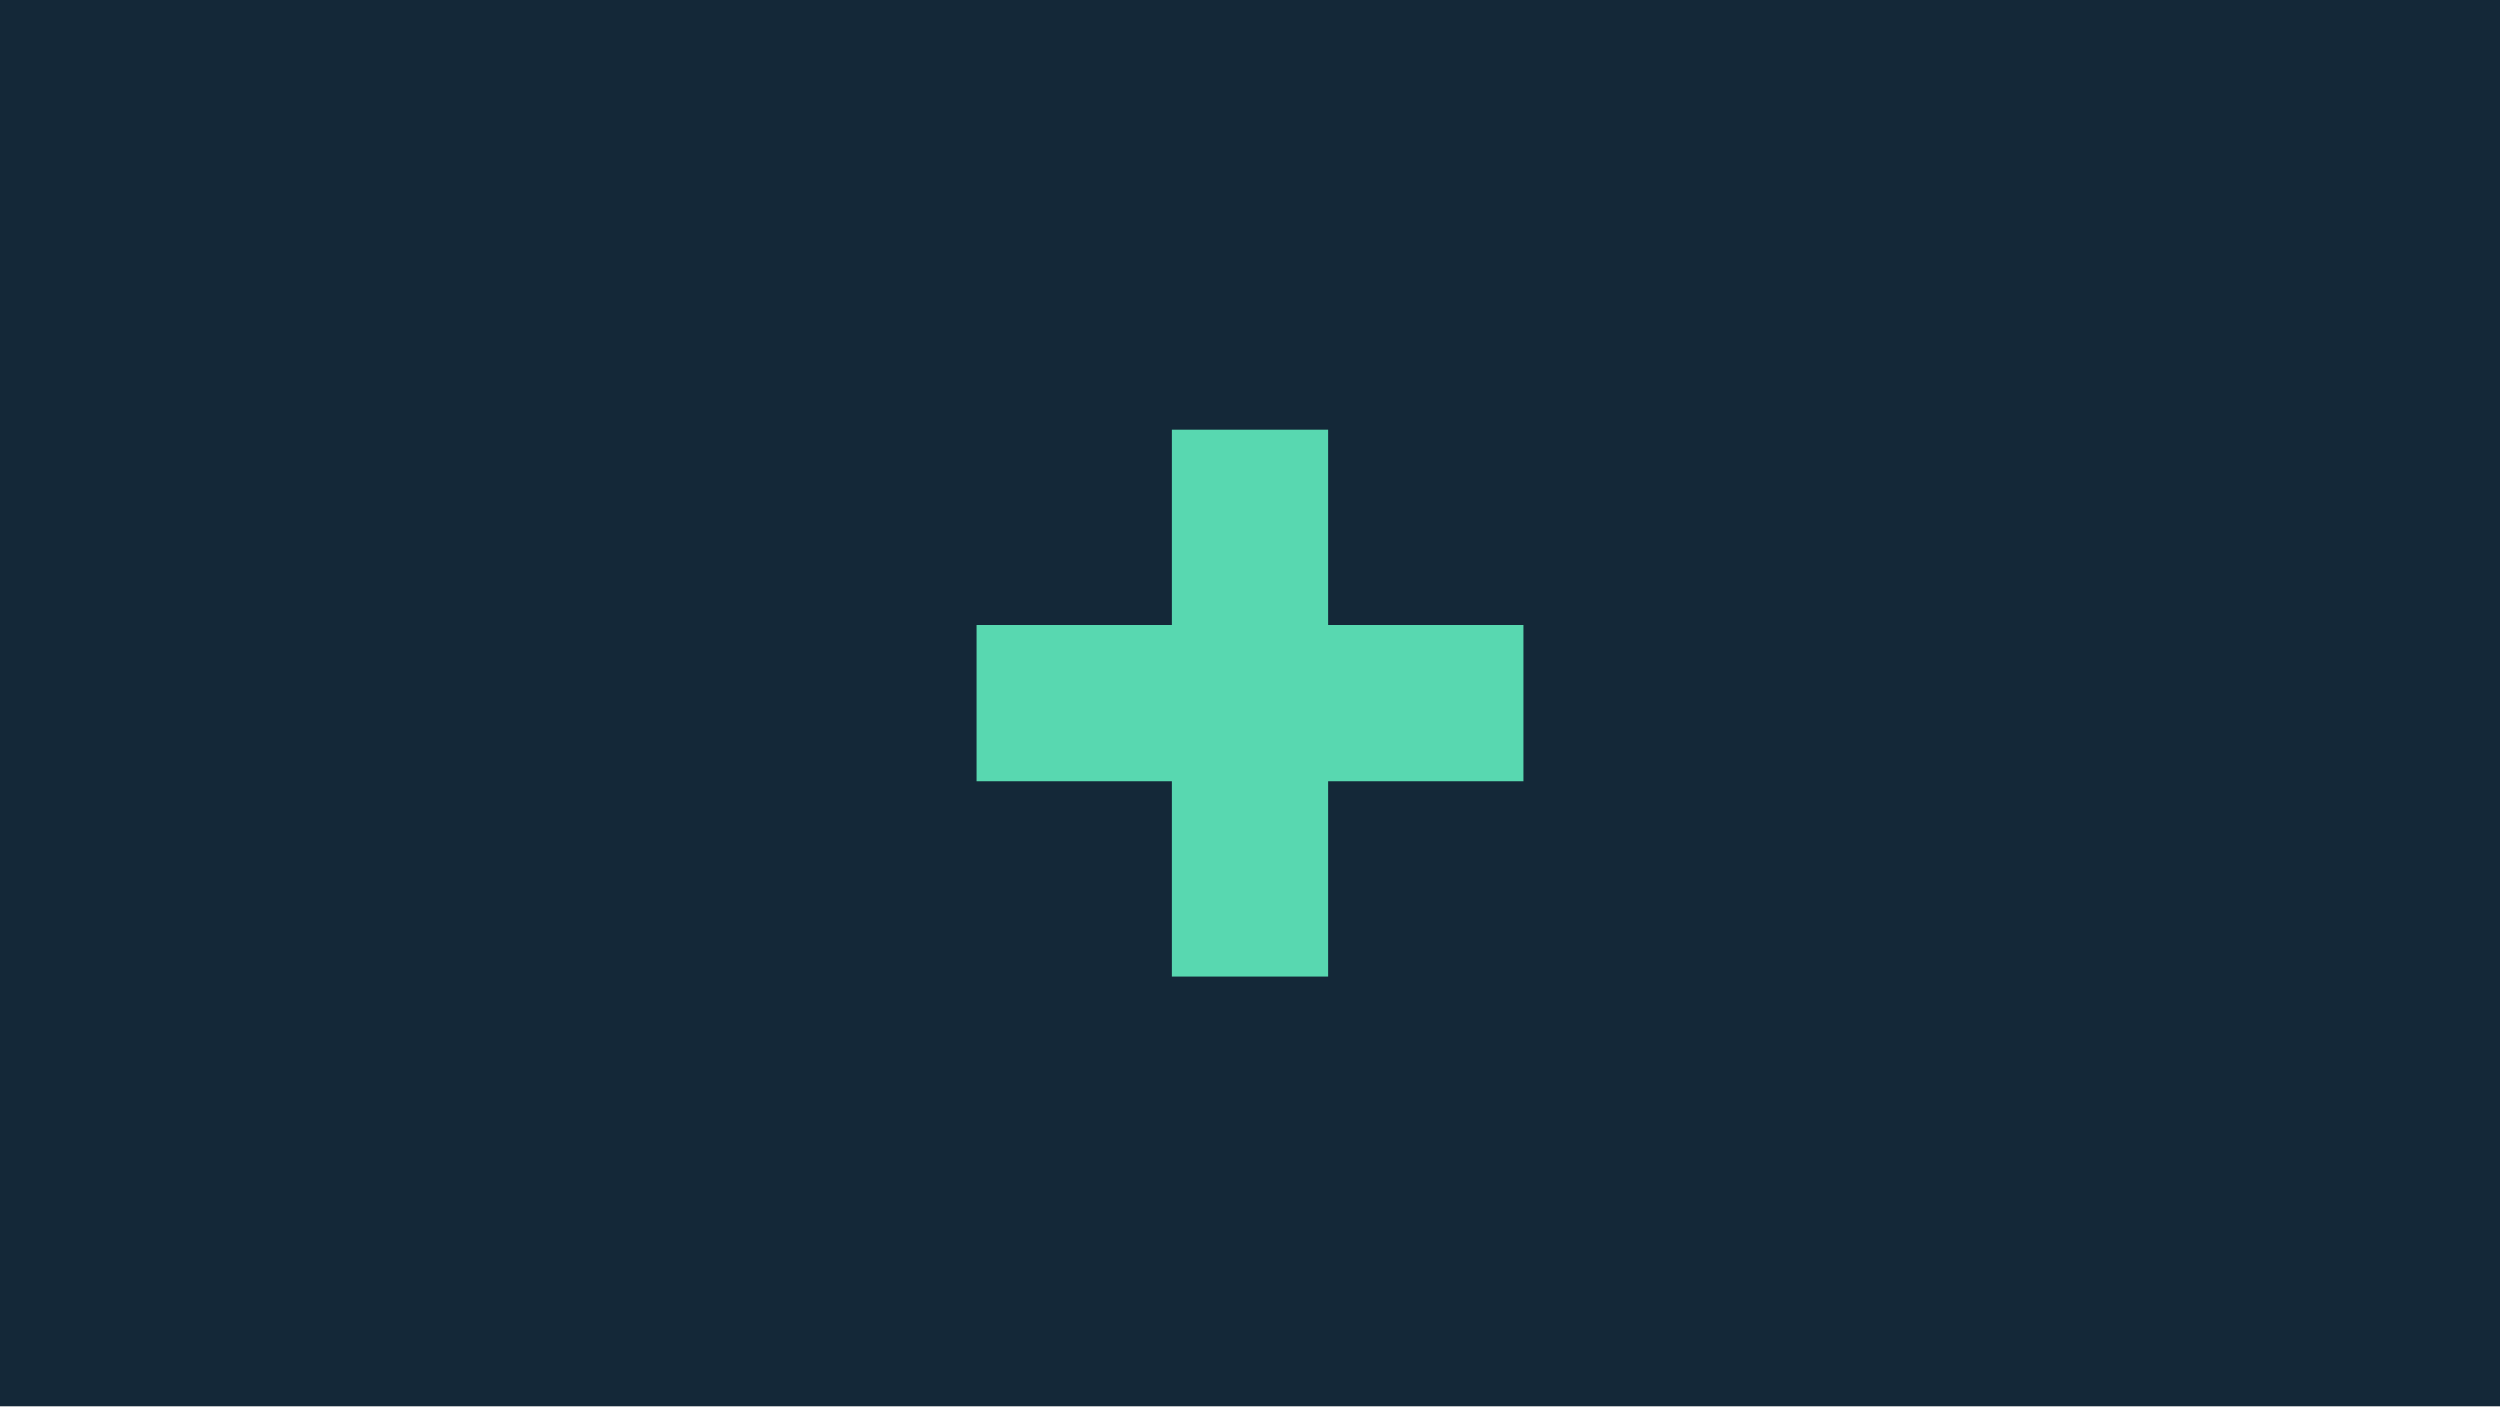
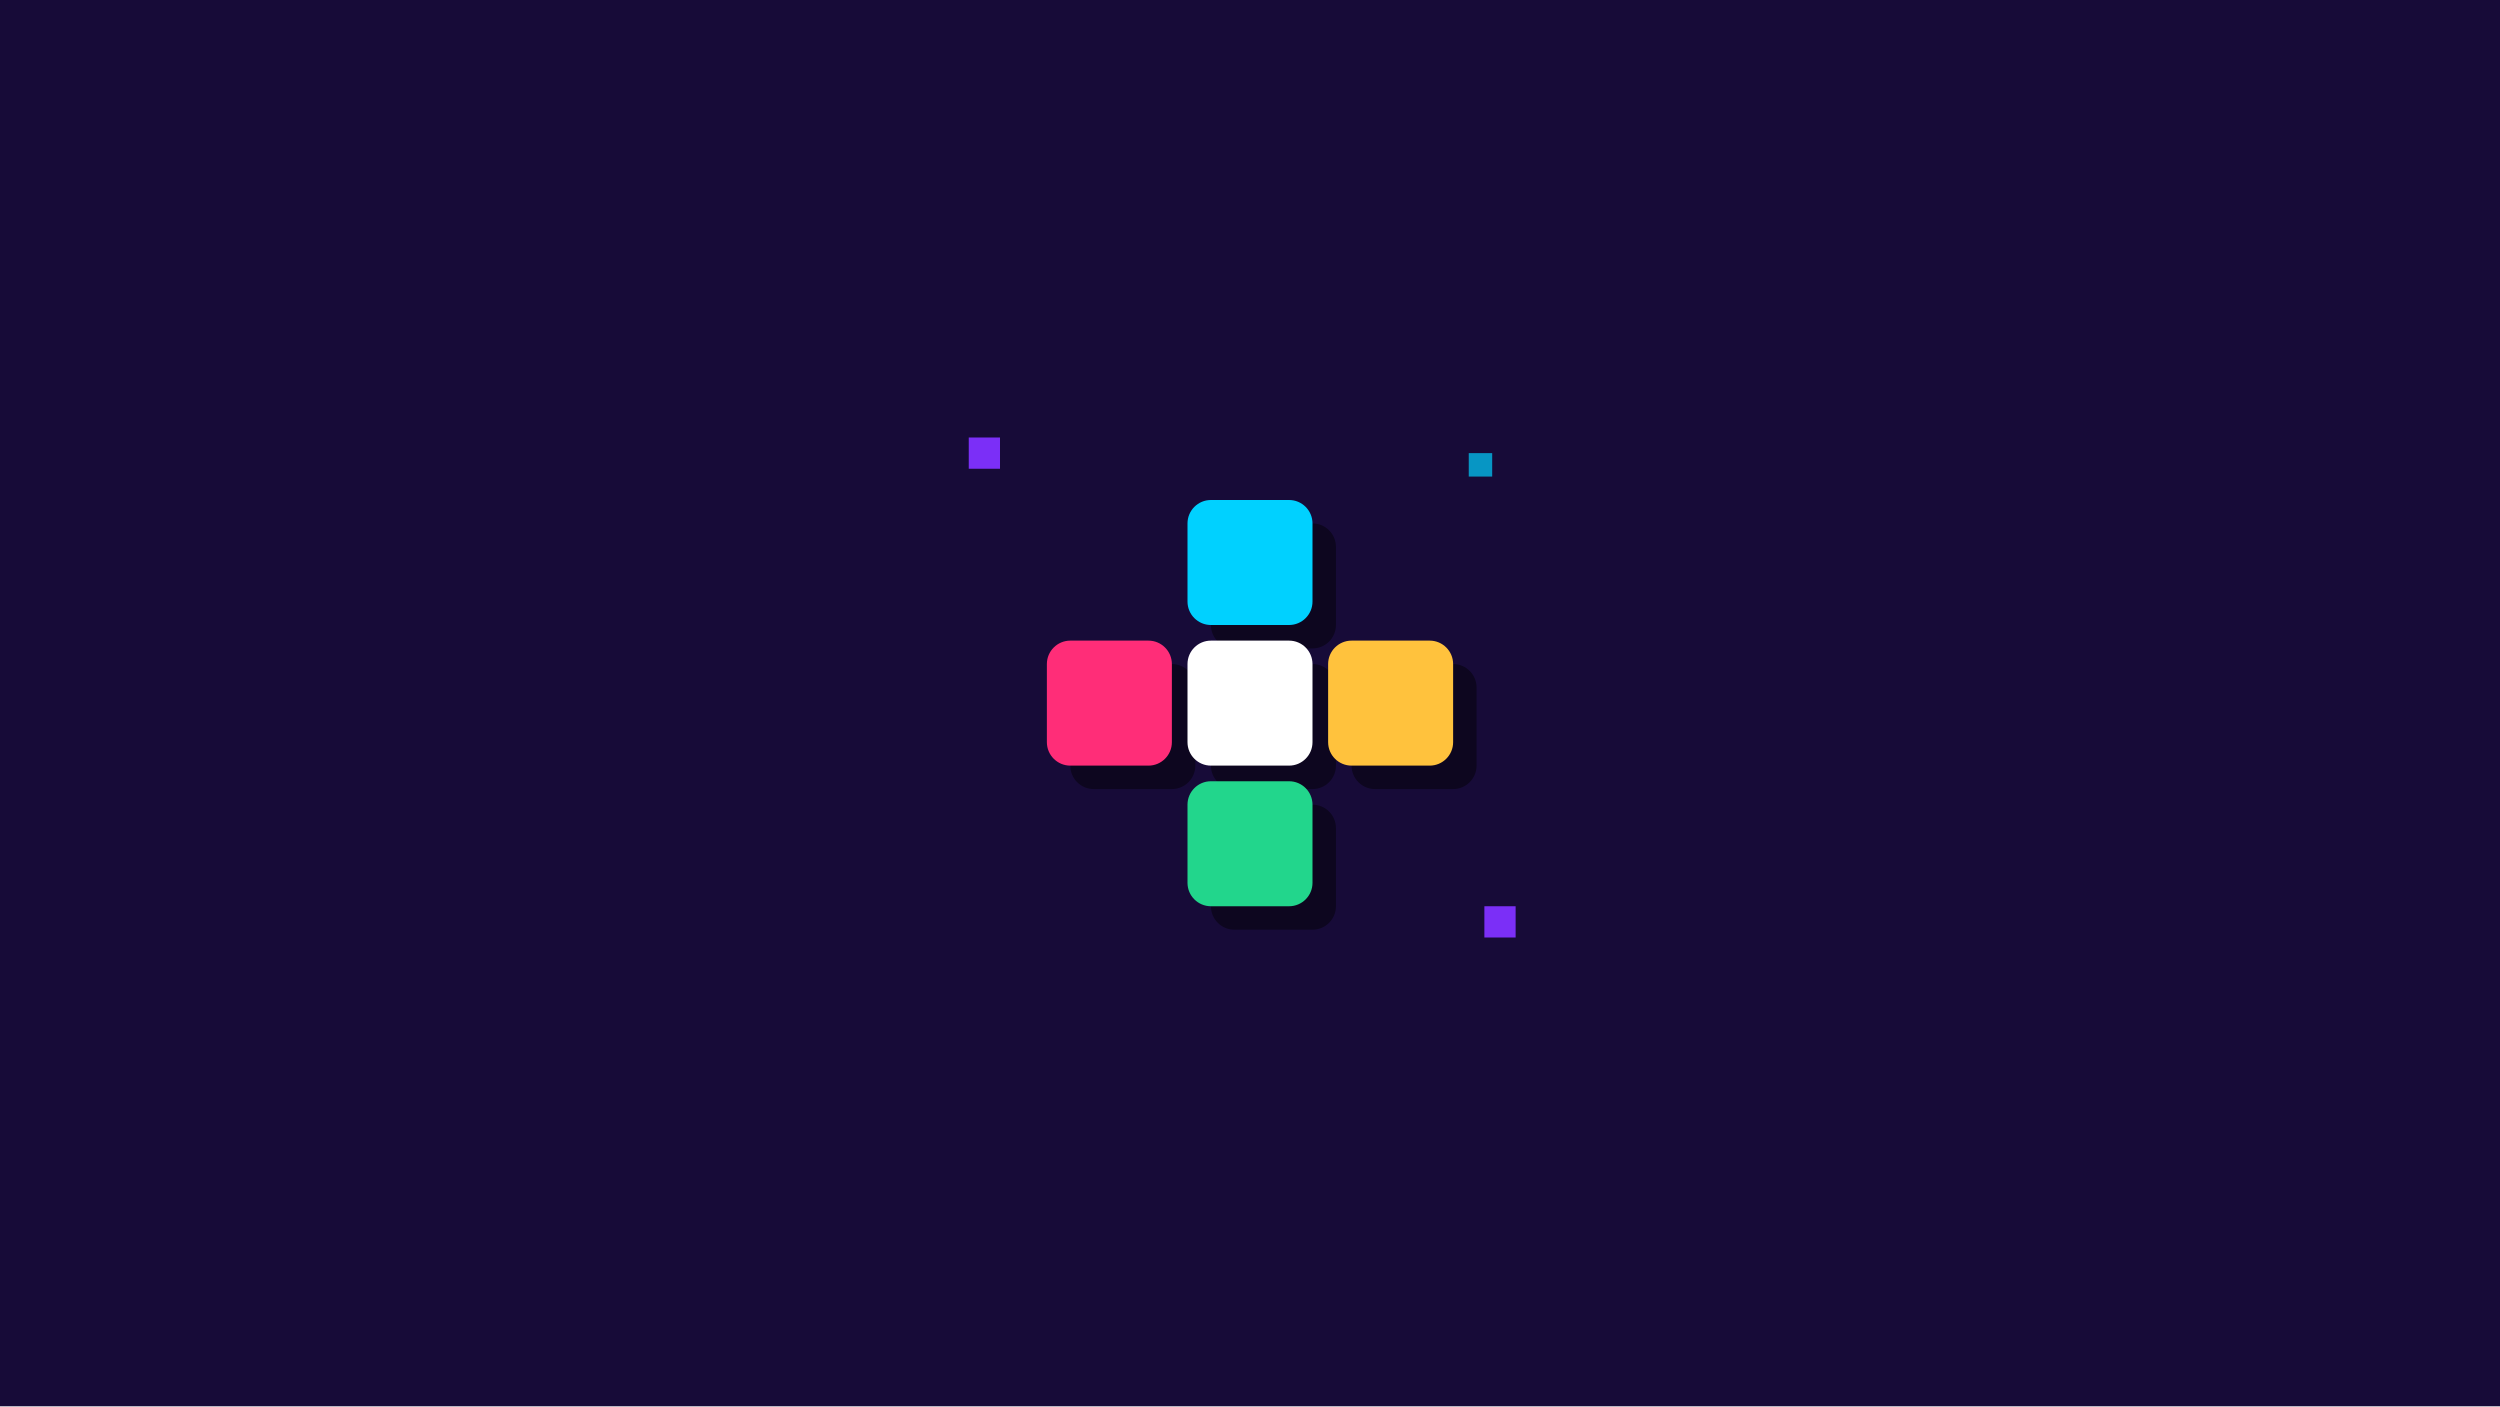
<svg xmlns="http://www.w3.org/2000/svg" width="640" height="360" viewBox="0 0 640 360">
-   <rect width="640" height="360" fill="#142838" />
-   <path fill="#58d8b0" d="M300 110h40v50h50v40h-50v50h-40v-50h-50v-40h50z" />
+   <rect width="640" height="360" fill="#170B38" />
+   <g transform="translate(212 72) scale(2)">
+     <path fill="#7B2FF7" d="M18,20h4v4h-4z M84,80h4v4h-4z" />
+     <path fill="#00D1FF" opacity="0.7" d="M82,22h3v3h-3z" />
+     <path fill="#000000" opacity="0.45" d="M52,31h10a3,3 0,0 1,3,3v10a3,3 0,0 1,-3,3h-10a3,3 0,0 1,-3,-3v-10a3,3 0,0 1,3,-3z M34,49h10a3,3 0,0 1,3,3v10a3,3 0,0 1,-3,3h-10a3,3 0,0 1,-3,-3v-10a3,3 0,0 1,3,-3z M52,49h10a3,3 0,0 1,3,3v10a3,3 0,0 1,-3,3h-10a3,3 0,0 1,-3,-3v-10a3,3 0,0 1,3,-3z M70,49h10a3,3 0,0 1,3,3v10a3,3 0,0 1,-3,3h-10a3,3 0,0 1,-3,-3v-10a3,3 0,0 1,3,-3z M52,67h10a3,3 0,0 1,3,3v10a3,3 0,0 1,-3,3h-10a3,3 0,0 1,-3,-3v-10a3,3 0,0 1,3,-3z" />
+     <path fill="#00D1FF" d="M49,28h10a3,3 0,0 1,3,3v10a3,3 0,0 1,-3,3h-10a3,3 0,0 1,-3,-3v-10a3,3 0,0 1,3,-3z" />
+     <path fill="#FF2D78" d="M31,46h10a3,3 0,0 1,3,3v10a3,3 0,0 1,-3,3h-10a3,3 0,0 1,-3,-3v-10a3,3 0,0 1,3,-3z" />
+     <path fill="#FFFFFF" d="M49,46h10a3,3 0,0 1,3,3v10a3,3 0,0 1,-3,3h-10a3,3 0,0 1,-3,-3v-10a3,3 0,0 1,3,-3z" />
+     <path fill="#FFC23D" d="M67,46h10a3,3 0,0 1,3,3v10a3,3 0,0 1,-3,3h-10a3,3 0,0 1,-3,-3v-10a3,3 0,0 1,3,-3z" />
+     <path fill="#22D68C" d="M49,64h10a3,3 0,0 1,3,3v10a3,3 0,0 1,-3,3h-10a3,3 0,0 1,-3,-3v-10a3,3 0,0 1,3,-3z" />
+   </g>
</svg>
